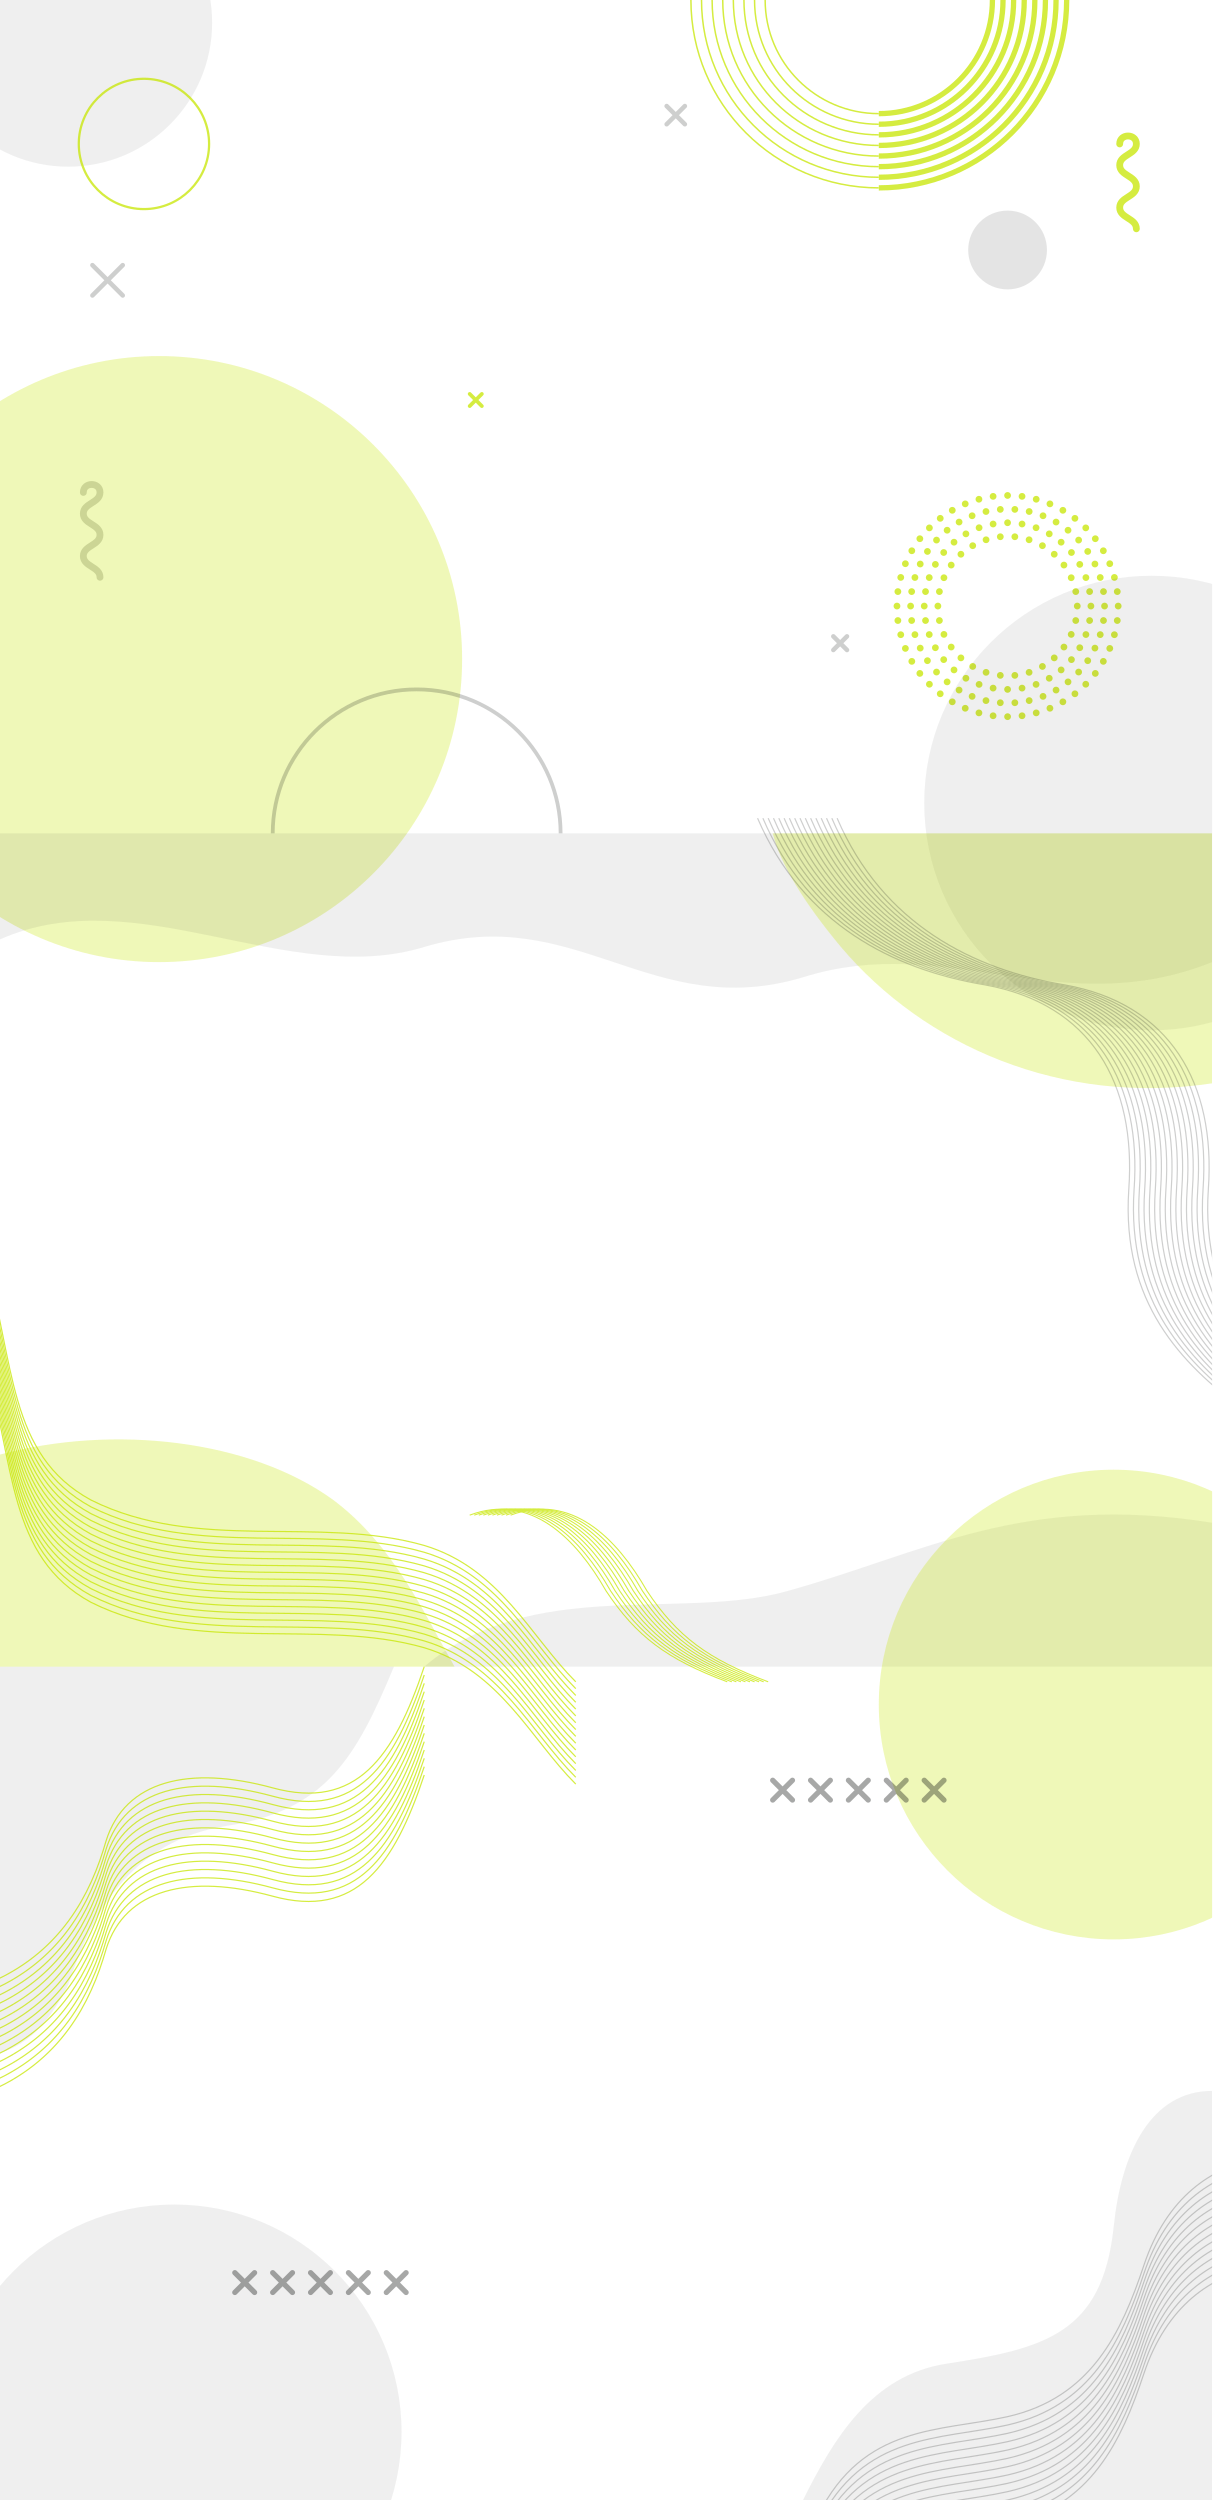
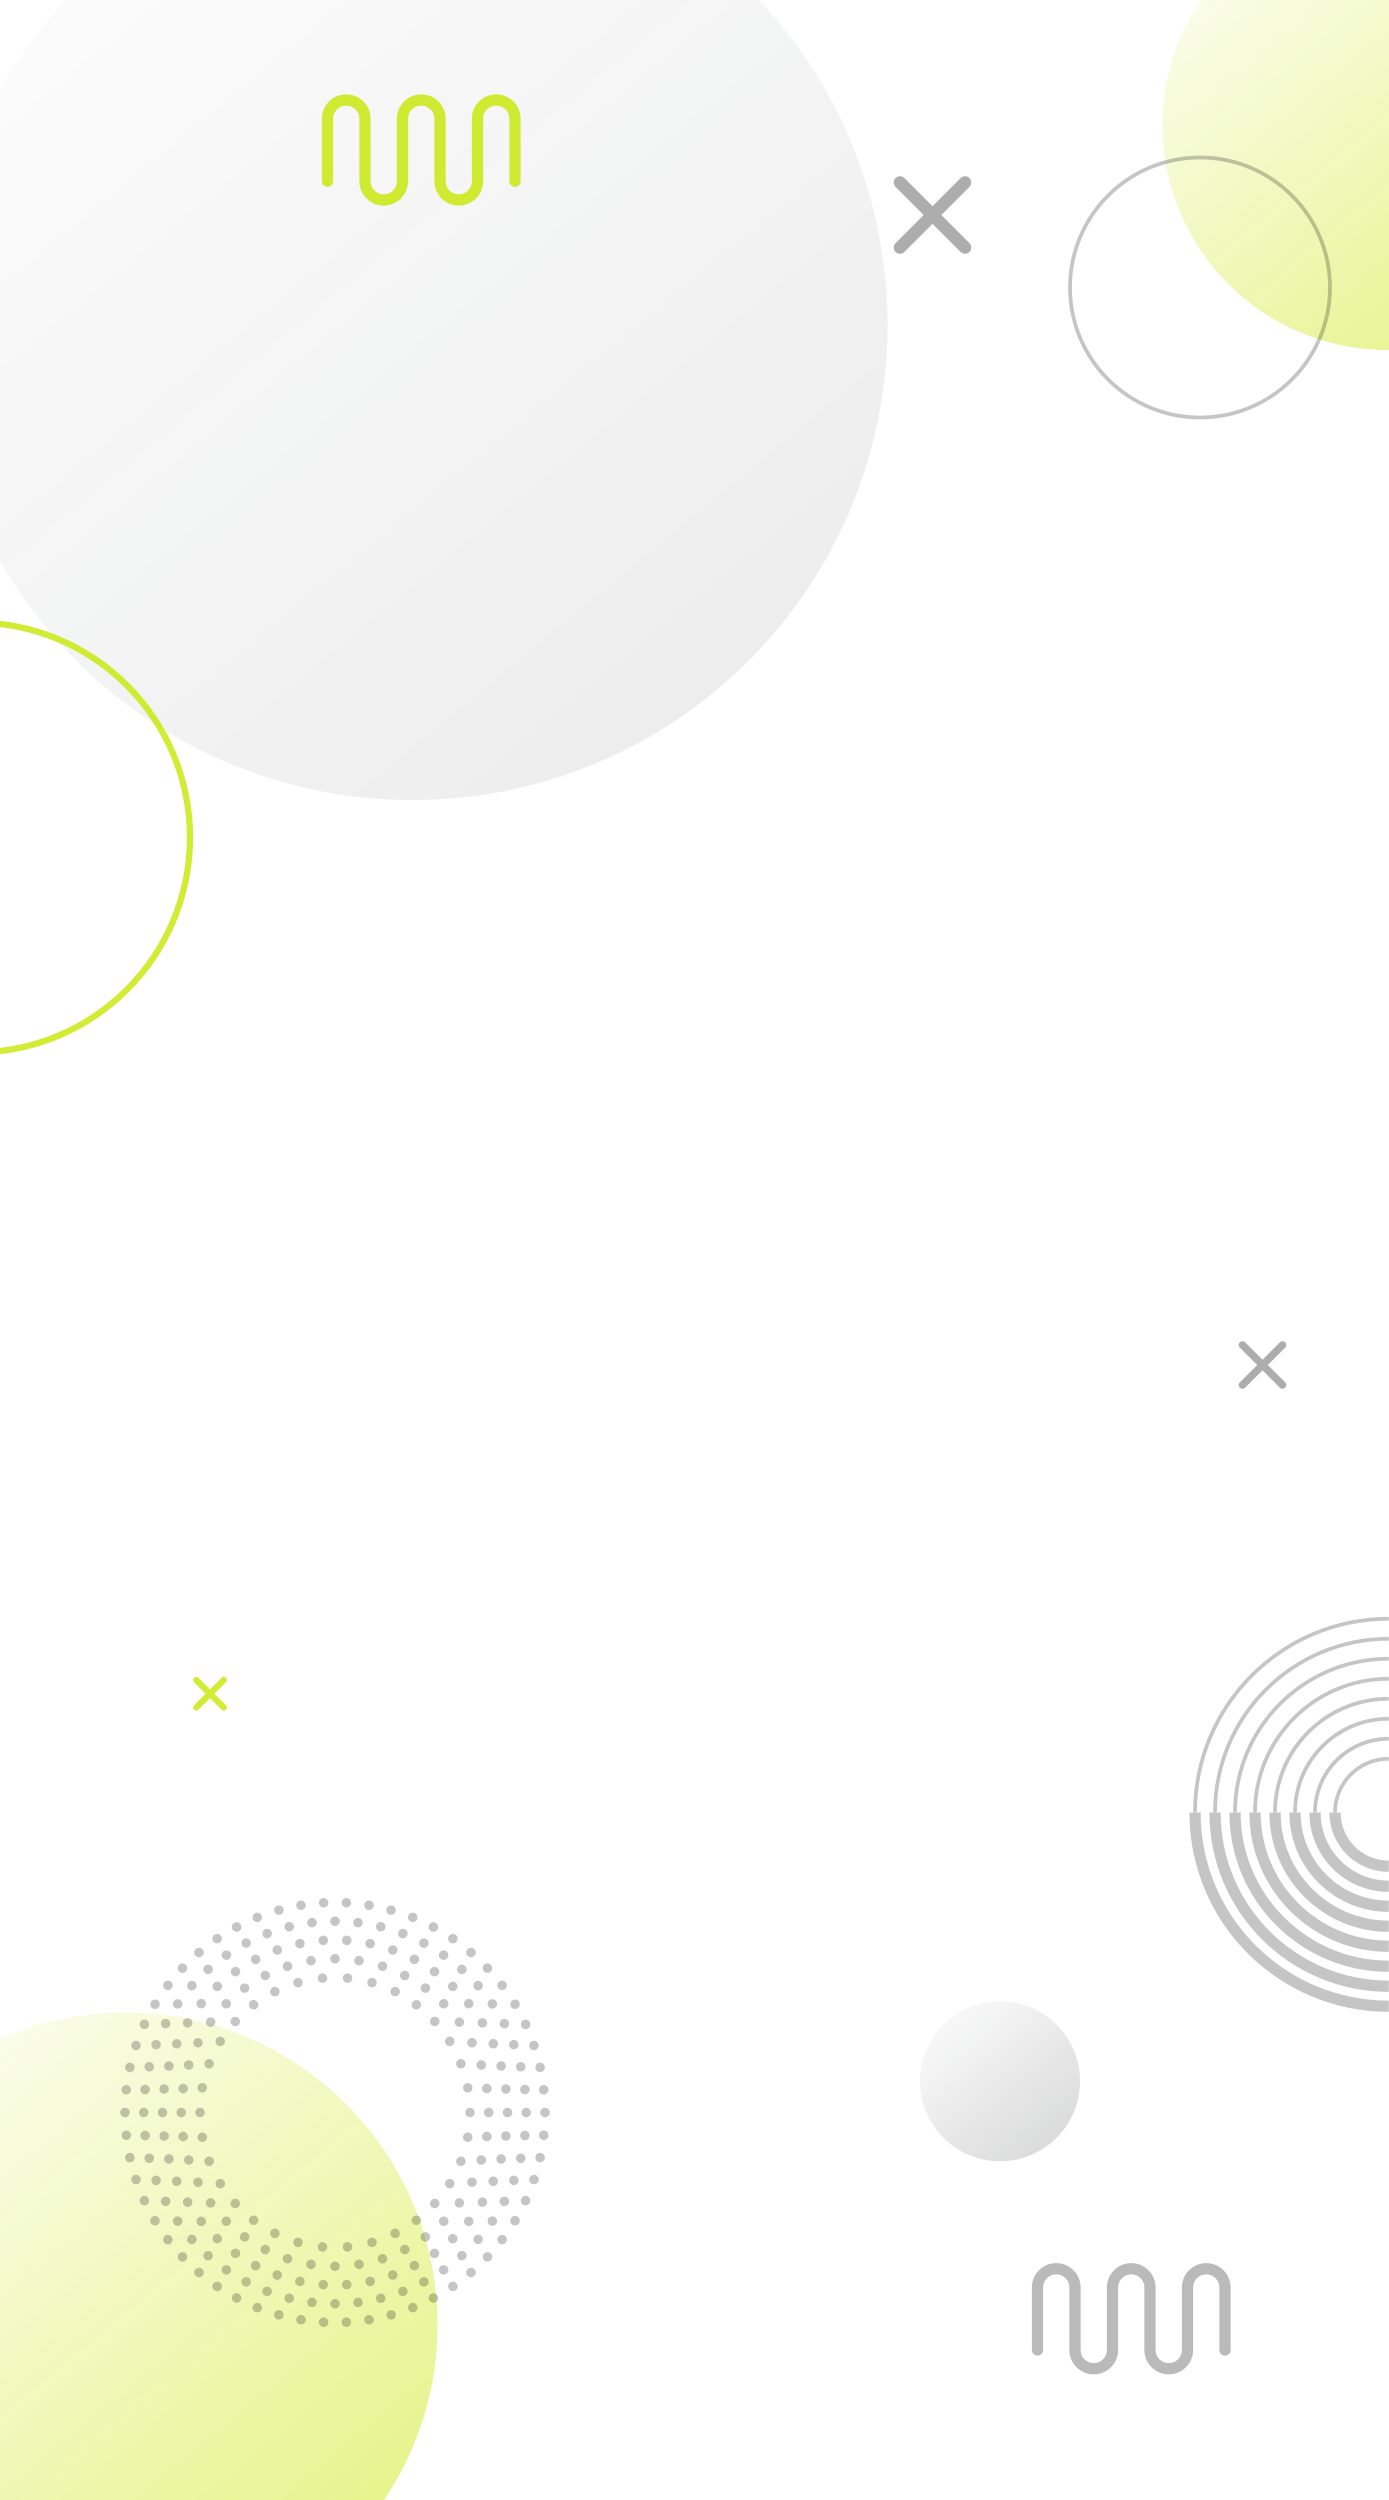
- <svg xmlns="http://www.w3.org/2000/svg" width="1600" height="3300" viewBox="0 0 1600 3300" preserveAspectRatio="xMidYMin slice">
-   <g transform="translate(0 0)">
-     <circle cx="90" cy="30" r="190" fill="#0b0d0c" opacity="0.07" />
-     <circle cx="190" cy="190" r="86" fill="none" stroke="#C7E600" stroke-width="3" opacity="0.75" />
-     <g fill="none" stroke="#C7E600" opacity="0.75">
-       <path d="M1010 0 A 150 150 0 0 0 1160 150" stroke-width="2" />
-       <path d="M1160 150 A 150 150 0 0 0 1310 0" stroke-width="7" />
-       <path d="M996 0 A 164 164 0 0 0 1160 164" stroke-width="2" />
-       <path d="M1160 164 A 164 164 0 0 0 1324 0" stroke-width="7" />
-       <path d="M982 0 A 178 178 0 0 0 1160 178" stroke-width="2" />
-       <path d="M1160 178 A 178 178 0 0 0 1338 0" stroke-width="7" />
-       <path d="M968 0 A 192 192 0 0 0 1160 192" stroke-width="2" />
-       <path d="M1160 192 A 192 192 0 0 0 1352 0" stroke-width="7" />
-       <path d="M954 0 A 206 206 0 0 0 1160 206" stroke-width="2" />
-       <path d="M1160 206 A 206 206 0 0 0 1366 0" stroke-width="7" />
-       <path d="M940 0 A 220 220 0 0 0 1160 220" stroke-width="2" />
-       <path d="M1160 220 A 220 220 0 0 0 1380 0" stroke-width="7" />
-       <path d="M926 0 A 234 234 0 0 0 1160 234" stroke-width="2" />
-       <path d="M1160 234 A 234 234 0 0 0 1394 0" stroke-width="7" />
-       <path d="M912 0 A 248 248 0 0 0 1160 248" stroke-width="2" />
-       <path d="M1160 248 A 248 248 0 0 0 1408 0" stroke-width="7" />
-     </g>
-     <circle cx="1330" cy="330" r="52" fill="#0b0d0c" opacity="0.112" />
-     <path d="M1478 190 c0 -14 22 -14 22 0 s-22 14 -22 28 s22 14 22 28 s-22 14 -22 28 s22 14 22 28" fill="none" stroke="#C7E600" stroke-width="9" stroke-linecap="round" opacity="0.75" />
-     <path d="M110 650 c0 -14 22 -14 22 0 s-22 14 -22 28 s22 14 22 28 s-22 14 -22 28 s22 14 22 28" fill="none" stroke="#0b0d0c" stroke-width="9" stroke-linecap="round" opacity="0.2" />
-     <g opacity="0.2">
-       <path d="M122 350 l40 40 M162 350 l-40 40" stroke="#0b0d0c" stroke-width="6" stroke-linecap="round" />
-       <path d="M880 140 l24 24 M904 140 l-24 24" stroke="#0b0d0c" stroke-width="6" stroke-linecap="round" />
-       <path d="M1100 840 l18 18 M1118 840 l-18 18" stroke="#0b0d0c" stroke-width="6" stroke-linecap="round" />
-     </g>
-     <g opacity="0.75">
-       <path d="M620 520 l16 16 M636 520 l-16 16" stroke="#C7E600" stroke-width="5" stroke-linecap="round" />
-     </g>
-     <circle cx="210" cy="870" r="400" fill="#C7E600" opacity="0.28" />
-     <path d="M360 1100 A 190 190 0 0 1 740 1100" fill="none" stroke="#0b0d0c" stroke-width="5" opacity="0.2" />
-     <g fill="#C7E600" opacity="0.75">
-       <circle cx="1422" cy="800" r="4.5" />
-       <circle cx="1420" cy="819.1" r="4.5" />
-       <circle cx="1414" cy="837.4" r="4.5" />
-       <circle cx="1404.4" cy="854.1" r="4.5" />
-       <circle cx="1391.6" cy="868.4" r="4.5" />
-       <circle cx="1376" cy="879.7" r="4.5" />
-       <circle cx="1358.4" cy="887.5" r="4.5" />
-       <circle cx="1339.6" cy="891.5" r="4.5" />
-       <circle cx="1320.4" cy="891.5" r="4.5" />
-       <circle cx="1301.6" cy="887.5" r="4.5" />
-       <circle cx="1284" cy="879.7" r="4.5" />
-       <circle cx="1268.4" cy="868.4" r="4.5" />
-       <circle cx="1255.6" cy="854.1" r="4.5" />
-       <circle cx="1246" cy="837.4" r="4.5" />
-       <circle cx="1240" cy="819.1" r="4.5" />
-       <circle cx="1238" cy="800" r="4.5" />
-       <circle cx="1240" cy="780.9" r="4.5" />
-       <circle cx="1246" cy="762.6" r="4.5" />
-       <circle cx="1255.6" cy="745.9" r="4.5" />
-       <circle cx="1268.4" cy="731.6" r="4.5" />
-       <circle cx="1284" cy="720.3" r="4.5" />
-       <circle cx="1301.6" cy="712.5" r="4.5" />
-       <circle cx="1320.4" cy="708.5" r="4.5" />
-       <circle cx="1339.6" cy="708.5" r="4.5" />
-       <circle cx="1358.4" cy="712.5" r="4.5" />
-       <circle cx="1376" cy="720.3" r="4.5" />
-       <circle cx="1391.6" cy="731.6" r="4.5" />
-       <circle cx="1404.4" cy="745.9" r="4.5" />
-       <circle cx="1414" cy="762.6" r="4.5" />
-       <circle cx="1420" cy="780.9" r="4.5" />
-       <circle cx="1440" cy="800" r="4.5" />
-       <circle cx="1438.3" cy="819.1" r="4.5" />
-       <circle cx="1433.4" cy="837.6" r="4.5" />
-       <circle cx="1425.3" cy="855" r="4.5" />
-       <circle cx="1414.3" cy="870.7" r="4.5" />
-       <circle cx="1400.7" cy="884.3" r="4.5" />
-       <circle cx="1385" cy="895.3" r="4.5" />
-       <circle cx="1367.6" cy="903.4" r="4.5" />
-       <circle cx="1349.1" cy="908.3" r="4.5" />
-       <circle cx="1330" cy="910" r="4.5" />
-       <circle cx="1310.9" cy="908.3" r="4.5" />
-       <circle cx="1292.4" cy="903.4" r="4.5" />
-       <circle cx="1275" cy="895.3" r="4.5" />
-       <circle cx="1259.3" cy="884.3" r="4.5" />
-       <circle cx="1245.7" cy="870.7" r="4.5" />
-       <circle cx="1234.7" cy="855" r="4.5" />
-       <circle cx="1226.6" cy="837.6" r="4.5" />
-       <circle cx="1221.7" cy="819.1" r="4.5" />
-       <circle cx="1220" cy="800" r="4.5" />
-       <circle cx="1221.7" cy="780.9" r="4.5" />
-       <circle cx="1226.6" cy="762.4" r="4.5" />
-       <circle cx="1234.7" cy="745" r="4.5" />
-       <circle cx="1245.7" cy="729.3" r="4.5" />
-       <circle cx="1259.3" cy="715.7" r="4.5" />
-       <circle cx="1275" cy="704.7" r="4.5" />
-       <circle cx="1292.4" cy="696.6" r="4.5" />
-       <circle cx="1310.9" cy="691.7" r="4.5" />
-       <circle cx="1330" cy="690" r="4.5" />
-       <circle cx="1349.1" cy="691.7" r="4.5" />
-       <circle cx="1367.6" cy="696.6" r="4.5" />
-       <circle cx="1385" cy="704.7" r="4.5" />
-       <circle cx="1400.7" cy="715.7" r="4.5" />
-       <circle cx="1414.3" cy="729.3" r="4.5" />
-       <circle cx="1425.3" cy="745" r="4.5" />
-       <circle cx="1433.4" cy="762.4" r="4.5" />
-       <circle cx="1438.3" cy="780.9" r="4.5" />
-       <circle cx="1458" cy="800" r="4.5" />
-       <circle cx="1456.6" cy="819.1" r="4.5" />
-       <circle cx="1452.3" cy="837.7" r="4.5" />
-       <circle cx="1445.3" cy="855.5" r="4.5" />
-       <circle cx="1435.8" cy="872.1" r="4.5" />
-       <circle cx="1423.8" cy="887.1" r="4.5" />
-       <circle cx="1409.8" cy="900.1" r="4.5" />
-       <circle cx="1394" cy="910.9" r="4.5" />
-       <circle cx="1376.8" cy="919.2" r="4.5" />
-       <circle cx="1358.5" cy="924.8" r="4.5" />
-       <circle cx="1339.6" cy="927.6" r="4.5" />
-       <circle cx="1320.4" cy="927.6" r="4.5" />
-       <circle cx="1301.5" cy="924.8" r="4.5" />
-       <circle cx="1283.2" cy="919.2" r="4.5" />
-       <circle cx="1266" cy="910.9" r="4.5" />
-       <circle cx="1250.2" cy="900.1" r="4.5" />
-       <circle cx="1236.2" cy="887.1" r="4.5" />
-       <circle cx="1224.2" cy="872.1" r="4.5" />
-       <circle cx="1214.7" cy="855.5" r="4.5" />
-       <circle cx="1207.7" cy="837.7" r="4.5" />
-       <circle cx="1203.4" cy="819.1" r="4.5" />
-       <circle cx="1202" cy="800" r="4.5" />
-       <circle cx="1203.4" cy="780.9" r="4.5" />
-       <circle cx="1207.7" cy="762.3" r="4.5" />
-       <circle cx="1214.7" cy="744.5" r="4.5" />
-       <circle cx="1224.2" cy="727.9" r="4.5" />
-       <circle cx="1236.2" cy="712.9" r="4.5" />
-       <circle cx="1250.2" cy="699.9" r="4.5" />
-       <circle cx="1266" cy="689.1" r="4.5" />
-       <circle cx="1283.2" cy="680.8" r="4.5" />
-       <circle cx="1301.5" cy="675.2" r="4.5" />
-       <circle cx="1320.4" cy="672.4" r="4.5" />
-       <circle cx="1339.6" cy="672.4" r="4.5" />
-       <circle cx="1358.5" cy="675.2" r="4.5" />
-       <circle cx="1376.8" cy="680.8" r="4.5" />
-       <circle cx="1394" cy="689.1" r="4.5" />
-       <circle cx="1409.8" cy="699.9" r="4.5" />
-       <circle cx="1423.8" cy="712.9" r="4.5" />
-       <circle cx="1435.8" cy="727.9" r="4.5" />
-       <circle cx="1445.3" cy="744.5" r="4.5" />
-       <circle cx="1452.3" cy="762.3" r="4.5" />
-       <circle cx="1456.6" cy="780.9" r="4.5" />
-       <circle cx="1476" cy="800" r="4.5" />
-       <circle cx="1474.8" cy="819.1" r="4.5" />
-       <circle cx="1471" cy="837.8" r="4.5" />
-       <circle cx="1464.9" cy="855.9" r="4.5" />
-       <circle cx="1456.4" cy="873" r="4.5" />
-       <circle cx="1445.8" cy="888.9" r="4.5" />
-       <circle cx="1433.2" cy="903.2" r="4.5" />
-       <circle cx="1418.9" cy="915.8" r="4.5" />
-       <circle cx="1403" cy="926.4" r="4.5" />
-       <circle cx="1385.9" cy="934.9" r="4.5" />
-       <circle cx="1367.8" cy="941" r="4.5" />
-       <circle cx="1349.1" cy="944.8" r="4.5" />
-       <circle cx="1330" cy="946" r="4.5" />
-       <circle cx="1310.9" cy="944.8" r="4.5" />
-       <circle cx="1292.2" cy="941" r="4.5" />
-       <circle cx="1274.1" cy="934.9" r="4.5" />
-       <circle cx="1257" cy="926.4" r="4.5" />
-       <circle cx="1241.1" cy="915.8" r="4.5" />
-       <circle cx="1226.8" cy="903.2" r="4.5" />
-       <circle cx="1214.2" cy="888.9" r="4.5" />
-       <circle cx="1203.6" cy="873" r="4.5" />
-       <circle cx="1195.1" cy="855.9" r="4.5" />
-       <circle cx="1189" cy="837.8" r="4.5" />
-       <circle cx="1185.2" cy="819.1" r="4.5" />
-       <circle cx="1184" cy="800" r="4.5" />
-       <circle cx="1185.2" cy="780.9" r="4.5" />
-       <circle cx="1189" cy="762.2" r="4.5" />
-       <circle cx="1195.1" cy="744.1" r="4.5" />
-       <circle cx="1203.6" cy="727" r="4.5" />
-       <circle cx="1214.2" cy="711.1" r="4.5" />
-       <circle cx="1226.8" cy="696.8" r="4.5" />
-       <circle cx="1241.1" cy="684.2" r="4.5" />
-       <circle cx="1257" cy="673.6" r="4.5" />
-       <circle cx="1274.1" cy="665.1" r="4.5" />
-       <circle cx="1292.2" cy="659" r="4.5" />
-       <circle cx="1310.9" cy="655.2" r="4.5" />
-       <circle cx="1330" cy="654" r="4.5" />
-       <circle cx="1349.1" cy="655.2" r="4.5" />
-       <circle cx="1367.8" cy="659" r="4.5" />
-       <circle cx="1385.9" cy="665.1" r="4.5" />
-       <circle cx="1403" cy="673.6" r="4.5" />
-       <circle cx="1418.9" cy="684.2" r="4.5" />
-       <circle cx="1433.2" cy="696.8" r="4.5" />
-       <circle cx="1445.8" cy="711.1" r="4.5" />
-       <circle cx="1456.4" cy="727" r="4.5" />
-       <circle cx="1464.9" cy="744.1" r="4.5" />
-       <circle cx="1471" cy="762.2" r="4.5" />
-       <circle cx="1474.8" cy="780.9" r="4.5" />
-     </g>
-     <circle cx="1520" cy="1060" r="300" fill="#0b0d0c" opacity="0.07" />
+ <svg xmlns="http://www.w3.org/2000/svg" width="1111" height="2000" viewBox="0 0 1111 2000">
+   <defs>
+     <linearGradient id="light-a" x1="0.15" y1="0.1" x2="0.85" y2="0.95">
+       <stop offset="0" stop-color="#0b0d0c" stop-opacity="0.15" />
+       <stop offset="1" stop-color="#0b0d0c" stop-opacity="1" />
+     </linearGradient>
+   </defs>
+   <circle cx="330" cy="260" r="380" fill="url(#light-a)" opacity="0.08" />
+   <circle cx="-20" cy="670" r="172" fill="none" stroke="#C7E600" stroke-width="5" opacity="0.8" />
+   <defs>
+     <linearGradient id="light-b" x1="0.15" y1="0.1" x2="0.85" y2="0.95">
+       <stop offset="0" stop-color="#C7E600" stop-opacity="0.15" />
+       <stop offset="1" stop-color="#C7E600" stop-opacity="1" />
+     </linearGradient>
+   </defs>
+   <circle cx="1110" cy="100" r="180" fill="url(#light-b)" opacity="0.48" />
+   <circle cx="960" cy="230" r="104" fill="none" stroke="#0b0d0c" stroke-width="3" opacity="0.24" />
+   <path d="M262 145 v-50 a15 15 0 0 1 30 0 v50 a15 15 0 0 0 30 0 v-50 a15 15 0 0 1 30 0 v50 a15 15 0 0 0 30 0 v-50 a15 15 0 0 1 30 0 v50" fill="none" stroke="#C7E600" stroke-width="9" stroke-linecap="round" stroke-linejoin="round" opacity="0.8" />
+   <path d="M720 146 L772 198 M772 146 L720 198" stroke="#0b0d0c" stroke-width="10" stroke-linecap="round" opacity="0.336" />
+   <path d="M994 1076 L1026 1108 M1026 1076 L994 1108" stroke="#0b0d0c" stroke-width="6" stroke-linecap="round" opacity="0.336" />
+   <path d="M157 1344 L179 1366 M179 1344 L157 1366" stroke="#C7E600" stroke-width="5" stroke-linecap="round" opacity="0.8" />
+   <g fill="none" stroke="#0b0d0c" opacity="0.24">
+     <path d="M956 1450 A 155 155 0 0 1 1111 1295" stroke-width="3" />
+     <path d="M956 1450 A 155 155 0 0 0 1111 1605" stroke-width="9" />
+     <path d="M972 1450 A 139 139 0 0 1 1111 1311" stroke-width="3" />
+     <path d="M972 1450 A 139 139 0 0 0 1111 1589" stroke-width="9" />
+     <path d="M988 1450 A 123 123 0 0 1 1111 1327" stroke-width="3" />
+     <path d="M988 1450 A 123 123 0 0 0 1111 1573" stroke-width="9" />
+     <path d="M1004 1450 A 107 107 0 0 1 1111 1343" stroke-width="3" />
+     <path d="M1004 1450 A 107 107 0 0 0 1111 1557" stroke-width="9" />
+     <path d="M1020 1450 A 91 91 0 0 1 1111 1359" stroke-width="3" />
+     <path d="M1020 1450 A 91 91 0 0 0 1111 1541" stroke-width="9" />
+     <path d="M1036 1450 A 75 75 0 0 1 1111 1375" stroke-width="3" />
+     <path d="M1036 1450 A 75 75 0 0 0 1111 1525" stroke-width="9" />
+     <path d="M1052 1450 A 59 59 0 0 1 1111 1391" stroke-width="3" />
+     <path d="M1052 1450 A 59 59 0 0 0 1111 1509" stroke-width="9" />
+     <path d="M1068 1450 A 43 43 0 0 1 1111 1407" stroke-width="3" />
+     <path d="M1068 1450 A 43 43 0 0 0 1111 1493" stroke-width="9" />
  </g>
-   <g transform="translate(0 1100)">
-     <path d="M0 0 H1600 V170 C1400 250 1250 130 1060 190 C860 250 760 90 560 150 C380 205 180 60 0 140 Z" fill="#0b0d0c" opacity="0.07" />
-     <path d="M1600 0 V330 C1400 360 1220 280 1110 150 C1060 90 1030 40 1020 0 Z" fill="#C7E600" opacity="0.28" />
-     <path d="M0 1100 V820 C150 780 330 800 440 880 C520 940 560 1030 600 1100 Z" fill="#C7E600" opacity="0.28" />
-     <path d="M560 1100 C700 980 900 1040 1040 1000 C1220 950 1350 870 1600 910 V1100 Z" fill="#0b0d0c" opacity="0.07" />
-     <g opacity="0.2">
-       <path d="M1000 -20 C1060 120 1180 180 1300 200 C1440 225 1500 330 1490 470 C1480 620 1560 700 1640 760" transform="translate(0 0)" fill="none" stroke="#0b0d0c" stroke-width="1.6" />
-       <path d="M1000 -20 C1060 120 1180 180 1300 200 C1440 225 1500 330 1490 470 C1480 620 1560 700 1640 760" transform="translate(7 0)" fill="none" stroke="#0b0d0c" stroke-width="1.6" />
-       <path d="M1000 -20 C1060 120 1180 180 1300 200 C1440 225 1500 330 1490 470 C1480 620 1560 700 1640 760" transform="translate(14 0)" fill="none" stroke="#0b0d0c" stroke-width="1.6" />
-       <path d="M1000 -20 C1060 120 1180 180 1300 200 C1440 225 1500 330 1490 470 C1480 620 1560 700 1640 760" transform="translate(21 0)" fill="none" stroke="#0b0d0c" stroke-width="1.6" />
-       <path d="M1000 -20 C1060 120 1180 180 1300 200 C1440 225 1500 330 1490 470 C1480 620 1560 700 1640 760" transform="translate(28 0)" fill="none" stroke="#0b0d0c" stroke-width="1.6" />
-       <path d="M1000 -20 C1060 120 1180 180 1300 200 C1440 225 1500 330 1490 470 C1480 620 1560 700 1640 760" transform="translate(35 0)" fill="none" stroke="#0b0d0c" stroke-width="1.6" />
-       <path d="M1000 -20 C1060 120 1180 180 1300 200 C1440 225 1500 330 1490 470 C1480 620 1560 700 1640 760" transform="translate(42 0)" fill="none" stroke="#0b0d0c" stroke-width="1.6" />
-       <path d="M1000 -20 C1060 120 1180 180 1300 200 C1440 225 1500 330 1490 470 C1480 620 1560 700 1640 760" transform="translate(49 0)" fill="none" stroke="#0b0d0c" stroke-width="1.6" />
-       <path d="M1000 -20 C1060 120 1180 180 1300 200 C1440 225 1500 330 1490 470 C1480 620 1560 700 1640 760" transform="translate(56 0)" fill="none" stroke="#0b0d0c" stroke-width="1.6" />
-       <path d="M1000 -20 C1060 120 1180 180 1300 200 C1440 225 1500 330 1490 470 C1480 620 1560 700 1640 760" transform="translate(63 0)" fill="none" stroke="#0b0d0c" stroke-width="1.6" />
-       <path d="M1000 -20 C1060 120 1180 180 1300 200 C1440 225 1500 330 1490 470 C1480 620 1560 700 1640 760" transform="translate(70 0)" fill="none" stroke="#0b0d0c" stroke-width="1.6" />
-       <path d="M1000 -20 C1060 120 1180 180 1300 200 C1440 225 1500 330 1490 470 C1480 620 1560 700 1640 760" transform="translate(77 0)" fill="none" stroke="#0b0d0c" stroke-width="1.6" />
-       <path d="M1000 -20 C1060 120 1180 180 1300 200 C1440 225 1500 330 1490 470 C1480 620 1560 700 1640 760" transform="translate(84 0)" fill="none" stroke="#0b0d0c" stroke-width="1.6" />
-       <path d="M1000 -20 C1060 120 1180 180 1300 200 C1440 225 1500 330 1490 470 C1480 620 1560 700 1640 760" transform="translate(91 0)" fill="none" stroke="#0b0d0c" stroke-width="1.6" />
-       <path d="M1000 -20 C1060 120 1180 180 1300 200 C1440 225 1500 330 1490 470 C1480 620 1560 700 1640 760" transform="translate(98 0)" fill="none" stroke="#0b0d0c" stroke-width="1.6" />
-       <path d="M1000 -20 C1060 120 1180 180 1300 200 C1440 225 1500 330 1490 470 C1480 620 1560 700 1640 760" transform="translate(105 0)" fill="none" stroke="#0b0d0c" stroke-width="1.6" />
-     </g>
-     <g opacity="0.75">
-       <path d="M-20 560 C20 700 10 820 120 880 C260 950 420 900 560 940 C660 970 700 1060 760 1120" transform="translate(0 0)" fill="none" stroke="#C7E600" stroke-width="1.6" />
-       <path d="M-20 560 C20 700 10 820 120 880 C260 950 420 900 560 940 C660 970 700 1060 760 1120" transform="translate(0 9)" fill="none" stroke="#C7E600" stroke-width="1.6" />
-       <path d="M-20 560 C20 700 10 820 120 880 C260 950 420 900 560 940 C660 970 700 1060 760 1120" transform="translate(0 18)" fill="none" stroke="#C7E600" stroke-width="1.6" />
-       <path d="M-20 560 C20 700 10 820 120 880 C260 950 420 900 560 940 C660 970 700 1060 760 1120" transform="translate(0 27)" fill="none" stroke="#C7E600" stroke-width="1.6" />
-       <path d="M-20 560 C20 700 10 820 120 880 C260 950 420 900 560 940 C660 970 700 1060 760 1120" transform="translate(0 36)" fill="none" stroke="#C7E600" stroke-width="1.6" />
-       <path d="M-20 560 C20 700 10 820 120 880 C260 950 420 900 560 940 C660 970 700 1060 760 1120" transform="translate(0 45)" fill="none" stroke="#C7E600" stroke-width="1.6" />
-       <path d="M-20 560 C20 700 10 820 120 880 C260 950 420 900 560 940 C660 970 700 1060 760 1120" transform="translate(0 54)" fill="none" stroke="#C7E600" stroke-width="1.6" />
-       <path d="M-20 560 C20 700 10 820 120 880 C260 950 420 900 560 940 C660 970 700 1060 760 1120" transform="translate(0 63)" fill="none" stroke="#C7E600" stroke-width="1.6" />
-       <path d="M-20 560 C20 700 10 820 120 880 C260 950 420 900 560 940 C660 970 700 1060 760 1120" transform="translate(0 72)" fill="none" stroke="#C7E600" stroke-width="1.6" />
-       <path d="M-20 560 C20 700 10 820 120 880 C260 950 420 900 560 940 C660 970 700 1060 760 1120" transform="translate(0 81)" fill="none" stroke="#C7E600" stroke-width="1.6" />
-       <path d="M-20 560 C20 700 10 820 120 880 C260 950 420 900 560 940 C660 970 700 1060 760 1120" transform="translate(0 90)" fill="none" stroke="#C7E600" stroke-width="1.6" />
-       <path d="M-20 560 C20 700 10 820 120 880 C260 950 420 900 560 940 C660 970 700 1060 760 1120" transform="translate(0 99)" fill="none" stroke="#C7E600" stroke-width="1.6" />
-       <path d="M-20 560 C20 700 10 820 120 880 C260 950 420 900 560 940 C660 970 700 1060 760 1120" transform="translate(0 108)" fill="none" stroke="#C7E600" stroke-width="1.6" />
-       <path d="M-20 560 C20 700 10 820 120 880 C260 950 420 900 560 940 C660 970 700 1060 760 1120" transform="translate(0 117)" fill="none" stroke="#C7E600" stroke-width="1.6" />
-       <path d="M-20 560 C20 700 10 820 120 880 C260 950 420 900 560 940 C660 970 700 1060 760 1120" transform="translate(0 126)" fill="none" stroke="#C7E600" stroke-width="1.6" />
-       <path d="M-20 560 C20 700 10 820 120 880 C260 950 420 900 560 940 C660 970 700 1060 760 1120" transform="translate(0 135)" fill="none" stroke="#C7E600" stroke-width="1.6" />
-     </g>
-     <g opacity="0.75">
-       <path d="M620 900 C700 870 760 930 800 1000 C840 1060 880 1090 960 1120" transform="translate(0 0)" fill="none" stroke="#C7E600" stroke-width="1.4" />
-       <path d="M620 900 C700 870 760 930 800 1000 C840 1060 880 1090 960 1120" transform="translate(6 0)" fill="none" stroke="#C7E600" stroke-width="1.4" />
-       <path d="M620 900 C700 870 760 930 800 1000 C840 1060 880 1090 960 1120" transform="translate(12 0)" fill="none" stroke="#C7E600" stroke-width="1.4" />
-       <path d="M620 900 C700 870 760 930 800 1000 C840 1060 880 1090 960 1120" transform="translate(18 0)" fill="none" stroke="#C7E600" stroke-width="1.4" />
-       <path d="M620 900 C700 870 760 930 800 1000 C840 1060 880 1090 960 1120" transform="translate(24 0)" fill="none" stroke="#C7E600" stroke-width="1.4" />
-       <path d="M620 900 C700 870 760 930 800 1000 C840 1060 880 1090 960 1120" transform="translate(30 0)" fill="none" stroke="#C7E600" stroke-width="1.4" />
-       <path d="M620 900 C700 870 760 930 800 1000 C840 1060 880 1090 960 1120" transform="translate(36 0)" fill="none" stroke="#C7E600" stroke-width="1.4" />
-       <path d="M620 900 C700 870 760 930 800 1000 C840 1060 880 1090 960 1120" transform="translate(42 0)" fill="none" stroke="#C7E600" stroke-width="1.4" />
-       <path d="M620 900 C700 870 760 930 800 1000 C840 1060 880 1090 960 1120" transform="translate(48 0)" fill="none" stroke="#C7E600" stroke-width="1.4" />
-       <path d="M620 900 C700 870 760 930 800 1000 C840 1060 880 1090 960 1120" transform="translate(54 0)" fill="none" stroke="#C7E600" stroke-width="1.4" />
-     </g>
+   <defs>
+     <linearGradient id="light-c" x1="0.15" y1="0.1" x2="0.85" y2="0.95">
+       <stop offset="0" stop-color="#C7E600" stop-opacity="0.15" />
+       <stop offset="1" stop-color="#C7E600" stop-opacity="1" />
+     </linearGradient>
+   </defs>
+   <circle cx="100" cy="1860" r="250" fill="url(#light-c)" opacity="0.48" />
+   <g fill="#0b0d0c" opacity="0.24">
+     <circle cx="376" cy="1690" r="3.8" />
+     <circle cx="374.2" cy="1709.8" r="3.8" />
+     <circle cx="368.7" cy="1729" r="3.8" />
+     <circle cx="359.8" cy="1746.9" r="3.8" />
+     <circle cx="347.8" cy="1762.8" r="3.8" />
+     <circle cx="333.1" cy="1776.2" r="3.8" />
+     <circle cx="316.1" cy="1786.7" r="3.8" />
+     <circle cx="297.6" cy="1793.9" r="3.8" />
+     <circle cx="278" cy="1797.5" r="3.8" />
+     <circle cx="258" cy="1797.5" r="3.8" />
+     <circle cx="238.4" cy="1793.9" r="3.8" />
+     <circle cx="219.9" cy="1786.7" r="3.8" />
+     <circle cx="202.9" cy="1776.2" r="3.8" />
+     <circle cx="188.2" cy="1762.8" r="3.8" />
+     <circle cx="176.2" cy="1746.9" r="3.8" />
+     <circle cx="167.3" cy="1729" r="3.8" />
+     <circle cx="161.8" cy="1709.8" r="3.8" />
+     <circle cx="160" cy="1690" r="3.8" />
+     <circle cx="161.8" cy="1670.2" r="3.8" />
+     <circle cx="167.3" cy="1651" r="3.8" />
+     <circle cx="176.2" cy="1633.1" r="3.8" />
+     <circle cx="188.2" cy="1617.2" r="3.8" />
+     <circle cx="202.9" cy="1603.8" r="3.8" />
+     <circle cx="219.9" cy="1593.3" r="3.8" />
+     <circle cx="238.4" cy="1586.1" r="3.8" />
+     <circle cx="258" cy="1582.5" r="3.8" />
+     <circle cx="278" cy="1582.5" r="3.8" />
+     <circle cx="297.6" cy="1586.1" r="3.8" />
+     <circle cx="316.1" cy="1593.3" r="3.8" />
+     <circle cx="333.1" cy="1603.8" r="3.8" />
+     <circle cx="347.8" cy="1617.2" r="3.8" />
+     <circle cx="359.8" cy="1633.1" r="3.8" />
+     <circle cx="368.7" cy="1651" r="3.8" />
+     <circle cx="374.2" cy="1670.2" r="3.8" />
+     <circle cx="391" cy="1690" r="3.8" />
+     <circle cx="389.5" cy="1709.2" r="3.8" />
+     <circle cx="385" cy="1728" r="3.8" />
+     <circle cx="377.6" cy="1745.8" r="3.8" />
+     <circle cx="367.5" cy="1762.3" r="3.8" />
+     <circle cx="355" cy="1777" r="3.8" />
+     <circle cx="340.3" cy="1789.5" r="3.8" />
+     <circle cx="323.8" cy="1799.6" r="3.8" />
+     <circle cx="306" cy="1807" r="3.8" />
+     <circle cx="287.2" cy="1811.5" r="3.8" />
+     <circle cx="268" cy="1813" r="3.8" />
+     <circle cx="248.8" cy="1811.5" r="3.8" />
+     <circle cx="230" cy="1807" r="3.8" />
+     <circle cx="212.2" cy="1799.6" r="3.8" />
+     <circle cx="195.7" cy="1789.5" r="3.8" />
+     <circle cx="181" cy="1777" r="3.8" />
+     <circle cx="168.5" cy="1762.3" r="3.8" />
+     <circle cx="158.4" cy="1745.8" r="3.8" />
+     <circle cx="151" cy="1728" r="3.8" />
+     <circle cx="146.5" cy="1709.2" r="3.8" />
+     <circle cx="145" cy="1690" r="3.8" />
+     <circle cx="146.5" cy="1670.8" r="3.8" />
+     <circle cx="151" cy="1652" r="3.8" />
+     <circle cx="158.4" cy="1634.2" r="3.8" />
+     <circle cx="168.5" cy="1617.7" r="3.8" />
+     <circle cx="181" cy="1603" r="3.8" />
+     <circle cx="195.7" cy="1590.5" r="3.8" />
+     <circle cx="212.2" cy="1580.4" r="3.8" />
+     <circle cx="230" cy="1573" r="3.8" />
+     <circle cx="248.8" cy="1568.5" r="3.8" />
+     <circle cx="268" cy="1567" r="3.8" />
+     <circle cx="287.2" cy="1568.5" r="3.8" />
+     <circle cx="306" cy="1573" r="3.8" />
+     <circle cx="323.8" cy="1580.4" r="3.8" />
+     <circle cx="340.3" cy="1590.5" r="3.8" />
+     <circle cx="355" cy="1603" r="3.8" />
+     <circle cx="367.5" cy="1617.7" r="3.8" />
+     <circle cx="377.6" cy="1634.2" r="3.8" />
+     <circle cx="385" cy="1652" r="3.8" />
+     <circle cx="389.5" cy="1670.8" r="3.8" />
+     <circle cx="406" cy="1690" r="3.8" />
+     <circle cx="404.7" cy="1708.8" r="3.8" />
+     <circle cx="400.9" cy="1727.2" r="3.8" />
+     <circle cx="394.6" cy="1745" r="3.8" />
+     <circle cx="385.9" cy="1761.7" r="3.8" />
+     <circle cx="375" cy="1777.1" r="3.8" />
+     <circle cx="362.2" cy="1790.9" r="3.8" />
+     <circle cx="347.6" cy="1802.7" r="3.8" />
+     <circle cx="331.5" cy="1812.5" r="3.8" />
+     <circle cx="314.2" cy="1820" r="3.8" />
+     <circle cx="296.1" cy="1825.1" r="3.8" />
+     <circle cx="277.4" cy="1827.7" r="3.8" />
+     <circle cx="258.6" cy="1827.7" r="3.8" />
+     <circle cx="239.9" cy="1825.1" r="3.8" />
+     <circle cx="221.8" cy="1820" r="3.8" />
+     <circle cx="204.5" cy="1812.5" r="3.8" />
+     <circle cx="188.4" cy="1802.7" r="3.8" />
+     <circle cx="173.8" cy="1790.9" r="3.8" />
+     <circle cx="161" cy="1777.1" r="3.8" />
+     <circle cx="150.1" cy="1761.7" r="3.8" />
+     <circle cx="141.4" cy="1745" r="3.8" />
+     <circle cx="135.1" cy="1727.2" r="3.8" />
+     <circle cx="131.3" cy="1708.8" r="3.8" />
+     <circle cx="130" cy="1690" r="3.8" />
+     <circle cx="131.3" cy="1671.2" r="3.8" />
+     <circle cx="135.1" cy="1652.8" r="3.8" />
+     <circle cx="141.4" cy="1635" r="3.8" />
+     <circle cx="150.1" cy="1618.3" r="3.8" />
+     <circle cx="161" cy="1602.9" r="3.8" />
+     <circle cx="173.8" cy="1589.1" r="3.8" />
+     <circle cx="188.4" cy="1577.3" r="3.8" />
+     <circle cx="204.5" cy="1567.5" r="3.8" />
+     <circle cx="221.8" cy="1560" r="3.8" />
+     <circle cx="239.9" cy="1554.9" r="3.8" />
+     <circle cx="258.6" cy="1552.3" r="3.8" />
+     <circle cx="277.4" cy="1552.3" r="3.8" />
+     <circle cx="296.1" cy="1554.9" r="3.8" />
+     <circle cx="314.2" cy="1560" r="3.8" />
+     <circle cx="331.5" cy="1567.5" r="3.8" />
+     <circle cx="347.6" cy="1577.3" r="3.8" />
+     <circle cx="362.2" cy="1589.1" r="3.8" />
+     <circle cx="375" cy="1602.9" r="3.8" />
+     <circle cx="385.9" cy="1618.3" r="3.8" />
+     <circle cx="394.6" cy="1635" r="3.8" />
+     <circle cx="400.9" cy="1652.8" r="3.8" />
+     <circle cx="404.7" cy="1671.2" r="3.8" />
+     <circle cx="421" cy="1690" r="3.8" />
+     <circle cx="419.9" cy="1708.4" r="3.8" />
+     <circle cx="416.6" cy="1726.6" r="3.8" />
+     <circle cx="411.1" cy="1744.3" r="3.8" />
+     <circle cx="403.5" cy="1761.1" r="3.8" />
+     <circle cx="393.9" cy="1776.9" r="3.8" />
+     <circle cx="382.5" cy="1791.5" r="3.8" />
+     <circle cx="369.5" cy="1804.5" r="3.8" />
+     <circle cx="354.9" cy="1815.9" r="3.8" />
+     <circle cx="339.1" cy="1825.5" r="3.8" />
+     <circle cx="322.3" cy="1833.1" r="3.8" />
+     <circle cx="304.6" cy="1838.6" r="3.8" />
+     <circle cx="286.4" cy="1841.9" r="3.8" />
+     <circle cx="268" cy="1843" r="3.8" />
+     <circle cx="249.6" cy="1841.9" r="3.8" />
+     <circle cx="231.4" cy="1838.6" r="3.8" />
+     <circle cx="213.7" cy="1833.1" r="3.8" />
+     <circle cx="196.9" cy="1825.5" r="3.8" />
+     <circle cx="181.1" cy="1815.9" r="3.8" />
+     <circle cx="166.5" cy="1804.5" r="3.8" />
+     <circle cx="153.5" cy="1791.5" r="3.8" />
+     <circle cx="142.1" cy="1776.9" r="3.8" />
+     <circle cx="132.5" cy="1761.1" r="3.8" />
+     <circle cx="124.9" cy="1744.3" r="3.8" />
+     <circle cx="119.4" cy="1726.6" r="3.8" />
+     <circle cx="116.1" cy="1708.4" r="3.8" />
+     <circle cx="115" cy="1690" r="3.8" />
+     <circle cx="116.1" cy="1671.6" r="3.8" />
+     <circle cx="119.4" cy="1653.4" r="3.8" />
+     <circle cx="124.9" cy="1635.7" r="3.8" />
+     <circle cx="132.5" cy="1618.9" r="3.8" />
+     <circle cx="142.1" cy="1603.1" r="3.8" />
+     <circle cx="153.5" cy="1588.5" r="3.8" />
+     <circle cx="166.5" cy="1575.5" r="3.8" />
+     <circle cx="181.1" cy="1564.1" r="3.8" />
+     <circle cx="196.9" cy="1554.5" r="3.8" />
+     <circle cx="213.7" cy="1546.9" r="3.8" />
+     <circle cx="231.4" cy="1541.4" r="3.8" />
+     <circle cx="249.6" cy="1538.1" r="3.8" />
+     <circle cx="268" cy="1537" r="3.8" />
+     <circle cx="286.4" cy="1538.1" r="3.8" />
+     <circle cx="304.6" cy="1541.4" r="3.8" />
+     <circle cx="322.3" cy="1546.9" r="3.8" />
+     <circle cx="339.1" cy="1554.5" r="3.8" />
+     <circle cx="354.9" cy="1564.1" r="3.8" />
+     <circle cx="369.5" cy="1575.5" r="3.8" />
+     <circle cx="382.5" cy="1588.5" r="3.8" />
+     <circle cx="393.9" cy="1603.1" r="3.8" />
+     <circle cx="403.5" cy="1618.9" r="3.8" />
+     <circle cx="411.1" cy="1635.7" r="3.8" />
+     <circle cx="416.6" cy="1653.4" r="3.8" />
+     <circle cx="419.9" cy="1671.6" r="3.8" />
+     <circle cx="436" cy="1690" r="3.8" />
+     <circle cx="435" cy="1708.2" r="3.8" />
+     <circle cx="432.1" cy="1726.1" r="3.8" />
+     <circle cx="427.2" cy="1743.6" r="3.8" />
+     <circle cx="420.5" cy="1760.5" r="3.8" />
+     <circle cx="412" cy="1776.6" r="3.8" />
+     <circle cx="401.7" cy="1791.7" r="3.8" />
+     <circle cx="390" cy="1805.5" r="3.8" />
+     <circle cx="376.8" cy="1818" r="3.8" />
+     <circle cx="362.3" cy="1829.1" r="3.8" />
+     <circle cx="346.7" cy="1838.4" r="3.8" />
+     <circle cx="330.2" cy="1846.1" r="3.8" />
+     <circle cx="312.9" cy="1851.9" r="3.8" />
+     <circle cx="295.2" cy="1855.8" r="3.8" />
+     <circle cx="277.1" cy="1857.8" r="3.8" />
+     <circle cx="258.9" cy="1857.8" r="3.8" />
+     <circle cx="240.8" cy="1855.8" r="3.8" />
+     <circle cx="223.1" cy="1851.9" r="3.8" />
+     <circle cx="205.8" cy="1846.1" r="3.8" />
+     <circle cx="189.3" cy="1838.4" r="3.8" />
+     <circle cx="173.7" cy="1829.1" r="3.8" />
+     <circle cx="159.2" cy="1818" r="3.8" />
+     <circle cx="146" cy="1805.5" r="3.8" />
+     <circle cx="134.3" cy="1791.7" r="3.8" />
+     <circle cx="124" cy="1776.6" r="3.8" />
+     <circle cx="115.5" cy="1760.5" r="3.8" />
+     <circle cx="108.8" cy="1743.6" r="3.8" />
+     <circle cx="103.9" cy="1726.1" r="3.8" />
+     <circle cx="101" cy="1708.2" r="3.8" />
+     <circle cx="100" cy="1690" r="3.8" />
+     <circle cx="101" cy="1671.8" r="3.8" />
+     <circle cx="103.9" cy="1653.9" r="3.8" />
+     <circle cx="108.8" cy="1636.4" r="3.8" />
+     <circle cx="115.5" cy="1619.5" r="3.8" />
+     <circle cx="124" cy="1603.4" r="3.8" />
+     <circle cx="134.3" cy="1588.3" r="3.8" />
+     <circle cx="146" cy="1574.5" r="3.8" />
+     <circle cx="159.2" cy="1562" r="3.8" />
+     <circle cx="173.7" cy="1550.9" r="3.8" />
+     <circle cx="189.3" cy="1541.6" r="3.8" />
+     <circle cx="205.8" cy="1533.9" r="3.8" />
+     <circle cx="223.1" cy="1528.1" r="3.8" />
+     <circle cx="240.8" cy="1524.2" r="3.8" />
+     <circle cx="258.9" cy="1522.2" r="3.8" />
+     <circle cx="277.1" cy="1522.2" r="3.8" />
+     <circle cx="295.2" cy="1524.2" r="3.8" />
+     <circle cx="312.9" cy="1528.1" r="3.8" />
+     <circle cx="330.2" cy="1533.9" r="3.8" />
+     <circle cx="346.7" cy="1541.6" r="3.8" />
+     <circle cx="362.3" cy="1550.9" r="3.8" />
+     <circle cx="376.8" cy="1562" r="3.8" />
+     <circle cx="390" cy="1574.5" r="3.8" />
+     <circle cx="401.7" cy="1588.3" r="3.8" />
+     <circle cx="412" cy="1603.4" r="3.8" />
+     <circle cx="420.5" cy="1619.5" r="3.8" />
+     <circle cx="427.2" cy="1636.4" r="3.8" />
+     <circle cx="432.1" cy="1653.9" r="3.8" />
+     <circle cx="435" cy="1671.8" r="3.8" />
  </g>
-   <g transform="translate(0 2200)">
-     <circle cx="1470" cy="50" r="310" fill="#C7E600" opacity="0.28" />
-     <circle cx="230" cy="1010" r="300" fill="#0b0d0c" opacity="0.07" />
-     <path d="M0 0 H520 C470 120 430 190 300 210 C170 230 120 330 90 420 C60 480 30 500 0 510 Z" fill="#0b0d0c" opacity="0.07" />
-     <path d="M1600 560 C1520 560 1480 640 1470 740 C1455 880 1380 900 1250 920 C1150 935 1100 1020 1060 1100 H1600 Z" fill="#0b0d0c" opacity="0.07" />
-     <g opacity="0.75">
-       <path d="M-20 420 C80 380 120 300 140 230 C165 150 250 130 360 160 C470 190 520 120 560 0" transform="translate(0 0)" fill="none" stroke="#C7E600" stroke-width="1.6" />
-       <path d="M-20 420 C80 380 120 300 140 230 C165 150 250 130 360 160 C470 190 520 120 560 0" transform="translate(0 11)" fill="none" stroke="#C7E600" stroke-width="1.6" />
-       <path d="M-20 420 C80 380 120 300 140 230 C165 150 250 130 360 160 C470 190 520 120 560 0" transform="translate(0 22)" fill="none" stroke="#C7E600" stroke-width="1.6" />
-       <path d="M-20 420 C80 380 120 300 140 230 C165 150 250 130 360 160 C470 190 520 120 560 0" transform="translate(0 33)" fill="none" stroke="#C7E600" stroke-width="1.6" />
-       <path d="M-20 420 C80 380 120 300 140 230 C165 150 250 130 360 160 C470 190 520 120 560 0" transform="translate(0 44)" fill="none" stroke="#C7E600" stroke-width="1.6" />
-       <path d="M-20 420 C80 380 120 300 140 230 C165 150 250 130 360 160 C470 190 520 120 560 0" transform="translate(0 55)" fill="none" stroke="#C7E600" stroke-width="1.6" />
-       <path d="M-20 420 C80 380 120 300 140 230 C165 150 250 130 360 160 C470 190 520 120 560 0" transform="translate(0 66)" fill="none" stroke="#C7E600" stroke-width="1.6" />
-       <path d="M-20 420 C80 380 120 300 140 230 C165 150 250 130 360 160 C470 190 520 120 560 0" transform="translate(0 77)" fill="none" stroke="#C7E600" stroke-width="1.6" />
-       <path d="M-20 420 C80 380 120 300 140 230 C165 150 250 130 360 160 C470 190 520 120 560 0" transform="translate(0 88)" fill="none" stroke="#C7E600" stroke-width="1.6" />
-       <path d="M-20 420 C80 380 120 300 140 230 C165 150 250 130 360 160 C470 190 520 120 560 0" transform="translate(0 99)" fill="none" stroke="#C7E600" stroke-width="1.6" />
-       <path d="M-20 420 C80 380 120 300 140 230 C165 150 250 130 360 160 C470 190 520 120 560 0" transform="translate(0 110)" fill="none" stroke="#C7E600" stroke-width="1.6" />
-       <path d="M-20 420 C80 380 120 300 140 230 C165 150 250 130 360 160 C470 190 520 120 560 0" transform="translate(0 121)" fill="none" stroke="#C7E600" stroke-width="1.6" />
-       <path d="M-20 420 C80 380 120 300 140 230 C165 150 250 130 360 160 C470 190 520 120 560 0" transform="translate(0 132)" fill="none" stroke="#C7E600" stroke-width="1.6" />
-       <path d="M-20 420 C80 380 120 300 140 230 C165 150 250 130 360 160 C470 190 520 120 560 0" transform="translate(0 143)" fill="none" stroke="#C7E600" stroke-width="1.6" />
-     </g>
-     <g opacity="0.2">
-       <path d="M1080 1120 C1140 1000 1240 1010 1330 990 C1440 965 1480 880 1510 790 C1540 700 1600 660 1660 650" transform="translate(0 0)" fill="none" stroke="#0b0d0c" stroke-width="1.6" />
-       <path d="M1080 1120 C1140 1000 1240 1010 1330 990 C1440 965 1480 880 1510 790 C1540 700 1600 660 1660 650" transform="translate(0 11)" fill="none" stroke="#0b0d0c" stroke-width="1.6" />
-       <path d="M1080 1120 C1140 1000 1240 1010 1330 990 C1440 965 1480 880 1510 790 C1540 700 1600 660 1660 650" transform="translate(0 22)" fill="none" stroke="#0b0d0c" stroke-width="1.6" />
-       <path d="M1080 1120 C1140 1000 1240 1010 1330 990 C1440 965 1480 880 1510 790 C1540 700 1600 660 1660 650" transform="translate(0 33)" fill="none" stroke="#0b0d0c" stroke-width="1.6" />
-       <path d="M1080 1120 C1140 1000 1240 1010 1330 990 C1440 965 1480 880 1510 790 C1540 700 1600 660 1660 650" transform="translate(0 44)" fill="none" stroke="#0b0d0c" stroke-width="1.6" />
-       <path d="M1080 1120 C1140 1000 1240 1010 1330 990 C1440 965 1480 880 1510 790 C1540 700 1600 660 1660 650" transform="translate(0 55)" fill="none" stroke="#0b0d0c" stroke-width="1.6" />
-       <path d="M1080 1120 C1140 1000 1240 1010 1330 990 C1440 965 1480 880 1510 790 C1540 700 1600 660 1660 650" transform="translate(0 66)" fill="none" stroke="#0b0d0c" stroke-width="1.6" />
-       <path d="M1080 1120 C1140 1000 1240 1010 1330 990 C1440 965 1480 880 1510 790 C1540 700 1600 660 1660 650" transform="translate(0 77)" fill="none" stroke="#0b0d0c" stroke-width="1.6" />
-       <path d="M1080 1120 C1140 1000 1240 1010 1330 990 C1440 965 1480 880 1510 790 C1540 700 1600 660 1660 650" transform="translate(0 88)" fill="none" stroke="#0b0d0c" stroke-width="1.6" />
-       <path d="M1080 1120 C1140 1000 1240 1010 1330 990 C1440 965 1480 880 1510 790 C1540 700 1600 660 1660 650" transform="translate(0 99)" fill="none" stroke="#0b0d0c" stroke-width="1.6" />
-       <path d="M1080 1120 C1140 1000 1240 1010 1330 990 C1440 965 1480 880 1510 790 C1540 700 1600 660 1660 650" transform="translate(0 110)" fill="none" stroke="#0b0d0c" stroke-width="1.6" />
-       <path d="M1080 1120 C1140 1000 1240 1010 1330 990 C1440 965 1480 880 1510 790 C1540 700 1600 660 1660 650" transform="translate(0 121)" fill="none" stroke="#0b0d0c" stroke-width="1.6" />
-       <path d="M1080 1120 C1140 1000 1240 1010 1330 990 C1440 965 1480 880 1510 790 C1540 700 1600 660 1660 650" transform="translate(0 132)" fill="none" stroke="#0b0d0c" stroke-width="1.6" />
-       <path d="M1080 1120 C1140 1000 1240 1010 1330 990 C1440 965 1480 880 1510 790 C1540 700 1600 660 1660 650" transform="translate(0 143)" fill="none" stroke="#0b0d0c" stroke-width="1.6" />
-     </g>
-     <g opacity="0.36">
-       <path d="M1020 150 l26 26 M1046 150 l-26 26" stroke="#0b0d0c" stroke-width="7" stroke-linecap="round" />
-       <path d="M310 800 l26 26 M336 800 l-26 26" stroke="#0b0d0c" stroke-width="7" stroke-linecap="round" />
-       <path d="M1070 150 l26 26 M1096 150 l-26 26" stroke="#0b0d0c" stroke-width="7" stroke-linecap="round" />
-       <path d="M360 800 l26 26 M386 800 l-26 26" stroke="#0b0d0c" stroke-width="7" stroke-linecap="round" />
-       <path d="M1120 150 l26 26 M1146 150 l-26 26" stroke="#0b0d0c" stroke-width="7" stroke-linecap="round" />
-       <path d="M410 800 l26 26 M436 800 l-26 26" stroke="#0b0d0c" stroke-width="7" stroke-linecap="round" />
-       <path d="M1170 150 l26 26 M1196 150 l-26 26" stroke="#0b0d0c" stroke-width="7" stroke-linecap="round" />
-       <path d="M460 800 l26 26 M486 800 l-26 26" stroke="#0b0d0c" stroke-width="7" stroke-linecap="round" />
-       <path d="M1220 150 l26 26 M1246 150 l-26 26" stroke="#0b0d0c" stroke-width="7" stroke-linecap="round" />
-       <path d="M510 800 l26 26 M536 800 l-26 26" stroke="#0b0d0c" stroke-width="7" stroke-linecap="round" />
-     </g>
-   </g>
+   <defs>
+     <linearGradient id="light-d" x1="0.15" y1="0.1" x2="0.85" y2="0.95">
+       <stop offset="0" stop-color="#0b0d0c" stop-opacity="0.15" />
+       <stop offset="1" stop-color="#0b0d0c" stop-opacity="1" />
+     </linearGradient>
+   </defs>
+   <circle cx="800" cy="1665" r="64" fill="url(#light-d)" opacity="0.16" />
+   <path d="M830 1880 v-50 a15 15 0 0 1 30 0 v50 a15 15 0 0 0 30 0 v-50 a15 15 0 0 1 30 0 v50 a15 15 0 0 0 30 0 v-50 a15 15 0 0 1 30 0 v50" fill="none" stroke="#0b0d0c" stroke-width="9" stroke-linecap="round" stroke-linejoin="round" opacity="0.288" />
</svg>
